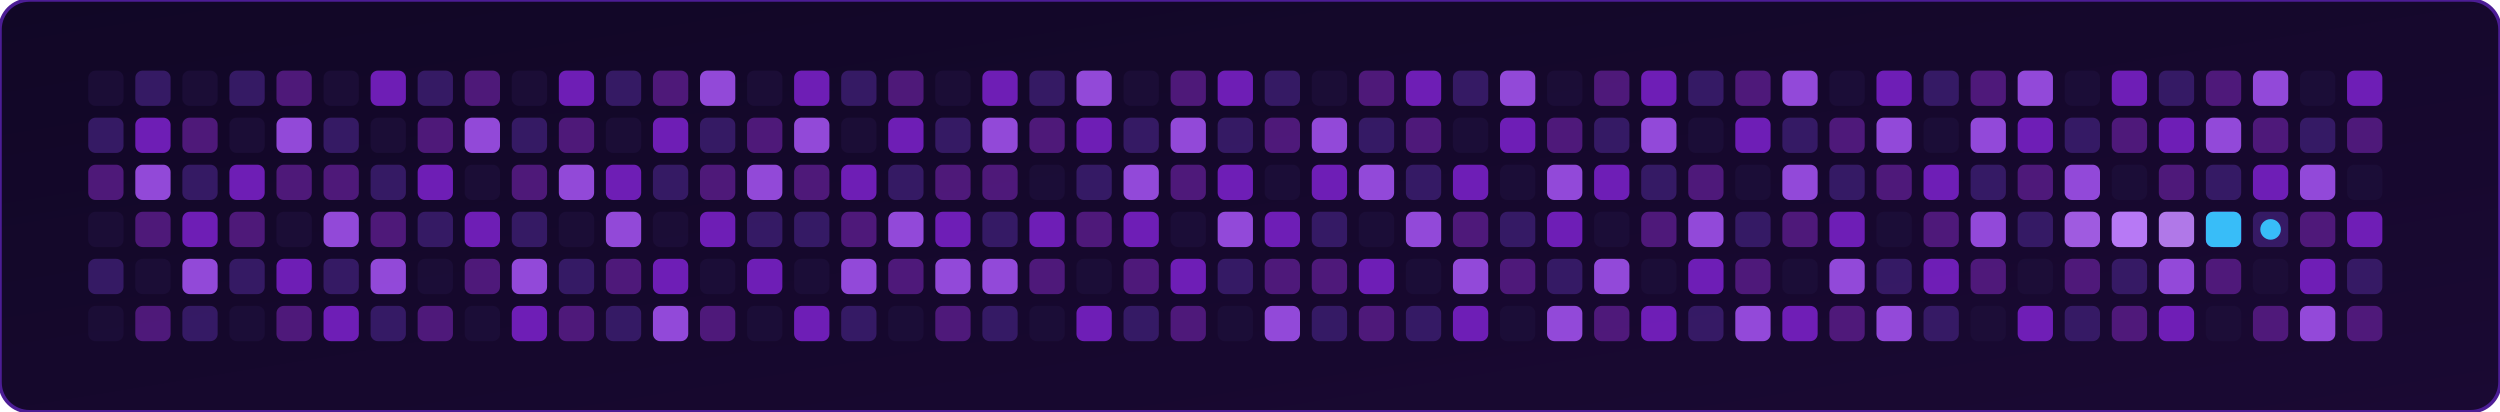
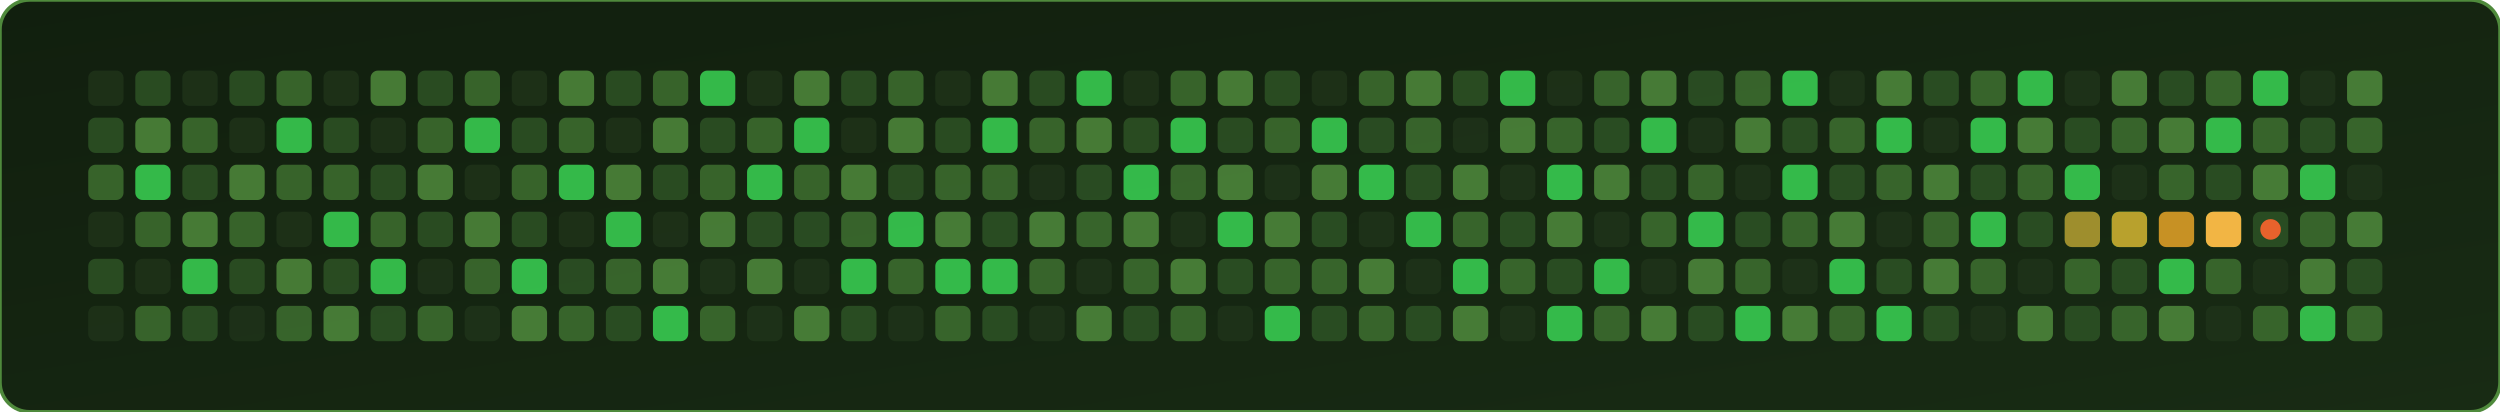
<svg xmlns="http://www.w3.org/2000/svg" viewBox="0 0 850 140" width="100%" height="100%">
  <defs>
    <linearGradient id="grid-bg" x1="0%" y1="0%" x2="100%" y2="100%">
-       <stop offset="0%" stop-color="#110726" />
-       <stop offset="100%" stop-color="#1a0933" />
+       <stop offset="0%" stop-color="#111f0e" />
+       <stop offset="100%" stop-color="#182b14" />
    </linearGradient>
  </defs>
-   <rect width="850" height="140" rx="10" fill="url(#grid-bg)" stroke="#4c1d95" stroke-width="1.2" />
+   <rect width="850" height="140" rx="10" fill="url(#grid-bg)" stroke="#4f8a3c" stroke-width="1.2" />
  <g transform="translate(30, 24)">
    <style>
-       .c0 { fill: #1c0e38; }
-       .c1 { fill: #3b1d6e; }
-       .c2 { fill: #581c87; }
-       .c3 { fill: #7e22ce; }
-       .c4 { fill: #a855f7; }
-       .snake-head { fill: #38bdf8; }
-       .snake-body { fill: #c084fc; }
+       .c0 { fill: #1e3319; }
+       .c1 { fill: #2d5225; }
+       .c2 { fill: #3d6e2f; }
+       .c3 { fill: #4f8a3c; }
+       .c4 { fill: #39d353; }
+       .snake-head { fill: #f2b544; }
+       .snake-body { fill: #d99b26; }
    </style>
    <g opacity="0.85">
      <rect x="0" y="0" width="12" height="12" rx="2.5" class="c0" />
      <rect x="0" y="16" width="12" height="12" rx="2.5" class="c1" />
      <rect x="0" y="32" width="12" height="12" rx="2.5" class="c2" />
      <rect x="0" y="48" width="12" height="12" rx="2.5" class="c0" />
      <rect x="0" y="64" width="12" height="12" rx="2.5" class="c1" />
      <rect x="0" y="80" width="12" height="12" rx="2.5" class="c0" />
      <rect x="16" y="0" width="12" height="12" rx="2.5" class="c1" />
      <rect x="16" y="16" width="12" height="12" rx="2.5" class="c3" />
      <rect x="16" y="32" width="12" height="12" rx="2.5" class="c4" />
      <rect x="16" y="48" width="12" height="12" rx="2.5" class="c2" />
      <rect x="16" y="64" width="12" height="12" rx="2.5" class="c0" />
      <rect x="16" y="80" width="12" height="12" rx="2.5" class="c2" />
      <rect x="32" y="0" width="12" height="12" rx="2.5" class="c0" />
      <rect x="32" y="16" width="12" height="12" rx="2.5" class="c2" />
      <rect x="32" y="32" width="12" height="12" rx="2.5" class="c1" />
      <rect x="32" y="48" width="12" height="12" rx="2.5" class="c3" />
      <rect x="32" y="64" width="12" height="12" rx="2.5" class="c4" />
      <rect x="32" y="80" width="12" height="12" rx="2.5" class="c1" />
      <rect x="48" y="0" width="12" height="12" rx="2.5" class="c1" />
      <rect x="48" y="16" width="12" height="12" rx="2.5" class="c0" />
      <rect x="48" y="32" width="12" height="12" rx="2.5" class="c3" />
      <rect x="48" y="48" width="12" height="12" rx="2.5" class="c2" />
      <rect x="48" y="64" width="12" height="12" rx="2.5" class="c1" />
      <rect x="48" y="80" width="12" height="12" rx="2.5" class="c0" />
      <rect x="64" y="0" width="12" height="12" rx="2.5" class="c2" />
      <rect x="64" y="16" width="12" height="12" rx="2.5" class="c4" />
      <rect x="64" y="32" width="12" height="12" rx="2.5" class="c2" />
      <rect x="64" y="48" width="12" height="12" rx="2.5" class="c0" />
      <rect x="64" y="64" width="12" height="12" rx="2.5" class="c3" />
      <rect x="64" y="80" width="12" height="12" rx="2.5" class="c2" />
      <rect x="80" y="0" width="12" height="12" rx="2.5" class="c0" />
      <rect x="80" y="16" width="12" height="12" rx="2.5" class="c1" />
      <rect x="80" y="32" width="12" height="12" rx="2.5" class="c2" />
      <rect x="80" y="48" width="12" height="12" rx="2.5" class="c4" />
      <rect x="80" y="64" width="12" height="12" rx="2.5" class="c1" />
      <rect x="80" y="80" width="12" height="12" rx="2.5" class="c3" />
      <rect x="96" y="0" width="12" height="12" rx="2.5" class="c3" />
      <rect x="96" y="16" width="12" height="12" rx="2.5" class="c0" />
      <rect x="96" y="32" width="12" height="12" rx="2.5" class="c1" />
      <rect x="96" y="48" width="12" height="12" rx="2.5" class="c2" />
      <rect x="96" y="64" width="12" height="12" rx="2.5" class="c4" />
      <rect x="96" y="80" width="12" height="12" rx="2.5" class="c1" />
      <rect x="112" y="0" width="12" height="12" rx="2.5" class="c1" />
      <rect x="112" y="16" width="12" height="12" rx="2.5" class="c2" />
      <rect x="112" y="32" width="12" height="12" rx="2.5" class="c3" />
      <rect x="112" y="48" width="12" height="12" rx="2.5" class="c1" />
      <rect x="112" y="64" width="12" height="12" rx="2.5" class="c0" />
      <rect x="112" y="80" width="12" height="12" rx="2.5" class="c2" />
      <rect x="128" y="0" width="12" height="12" rx="2.5" class="c2" />
      <rect x="128" y="16" width="12" height="12" rx="2.5" class="c4" />
      <rect x="128" y="32" width="12" height="12" rx="2.5" class="c0" />
      <rect x="128" y="48" width="12" height="12" rx="2.5" class="c3" />
      <rect x="128" y="64" width="12" height="12" rx="2.5" class="c2" />
      <rect x="128" y="80" width="12" height="12" rx="2.5" class="c0" />
      <rect x="144" y="0" width="12" height="12" rx="2.5" class="c0" />
      <rect x="144" y="16" width="12" height="12" rx="2.5" class="c1" />
      <rect x="144" y="32" width="12" height="12" rx="2.5" class="c2" />
      <rect x="144" y="48" width="12" height="12" rx="2.5" class="c1" />
      <rect x="144" y="64" width="12" height="12" rx="2.5" class="c4" />
      <rect x="144" y="80" width="12" height="12" rx="2.5" class="c3" />
      <rect x="160" y="0" width="12" height="12" rx="2.5" class="c3" />
      <rect x="160" y="16" width="12" height="12" rx="2.5" class="c2" />
      <rect x="160" y="32" width="12" height="12" rx="2.5" class="c4" />
      <rect x="160" y="48" width="12" height="12" rx="2.5" class="c0" />
      <rect x="160" y="64" width="12" height="12" rx="2.5" class="c1" />
      <rect x="160" y="80" width="12" height="12" rx="2.5" class="c2" />
      <rect x="176" y="0" width="12" height="12" rx="2.5" class="c1" />
      <rect x="176" y="16" width="12" height="12" rx="2.5" class="c0" />
      <rect x="176" y="32" width="12" height="12" rx="2.5" class="c3" />
      <rect x="176" y="48" width="12" height="12" rx="2.5" class="c4" />
      <rect x="176" y="64" width="12" height="12" rx="2.5" class="c2" />
      <rect x="176" y="80" width="12" height="12" rx="2.5" class="c1" />
      <rect x="192" y="0" width="12" height="12" rx="2.5" class="c2" />
      <rect x="192" y="16" width="12" height="12" rx="2.5" class="c3" />
      <rect x="192" y="32" width="12" height="12" rx="2.5" class="c1" />
      <rect x="192" y="48" width="12" height="12" rx="2.5" class="c0" />
      <rect x="192" y="64" width="12" height="12" rx="2.5" class="c3" />
      <rect x="192" y="80" width="12" height="12" rx="2.5" class="c4" />
      <rect x="208" y="0" width="12" height="12" rx="2.5" class="c4" />
      <rect x="208" y="16" width="12" height="12" rx="2.5" class="c1" />
      <rect x="208" y="32" width="12" height="12" rx="2.5" class="c2" />
      <rect x="208" y="48" width="12" height="12" rx="2.5" class="c3" />
      <rect x="208" y="64" width="12" height="12" rx="2.5" class="c0" />
      <rect x="208" y="80" width="12" height="12" rx="2.5" class="c2" />
      <rect x="224" y="0" width="12" height="12" rx="2.5" class="c0" />
      <rect x="224" y="16" width="12" height="12" rx="2.5" class="c2" />
      <rect x="224" y="32" width="12" height="12" rx="2.5" class="c4" />
      <rect x="224" y="48" width="12" height="12" rx="2.5" class="c1" />
      <rect x="224" y="64" width="12" height="12" rx="2.5" class="c3" />
      <rect x="224" y="80" width="12" height="12" rx="2.5" class="c0" />
      <rect x="240" y="0" width="12" height="12" rx="2.5" class="c3" />
      <rect x="240" y="16" width="12" height="12" rx="2.5" class="c4" />
      <rect x="240" y="32" width="12" height="12" rx="2.5" class="c2" />
      <rect x="240" y="48" width="12" height="12" rx="2.5" class="c1" />
      <rect x="240" y="64" width="12" height="12" rx="2.5" class="c0" />
      <rect x="240" y="80" width="12" height="12" rx="2.5" class="c3" />
      <rect x="256" y="0" width="12" height="12" rx="2.5" class="c1" />
      <rect x="256" y="16" width="12" height="12" rx="2.5" class="c0" />
      <rect x="256" y="32" width="12" height="12" rx="2.5" class="c3" />
      <rect x="256" y="48" width="12" height="12" rx="2.5" class="c2" />
      <rect x="256" y="64" width="12" height="12" rx="2.5" class="c4" />
      <rect x="256" y="80" width="12" height="12" rx="2.5" class="c1" />
      <rect x="272" y="0" width="12" height="12" rx="2.5" class="c2" />
      <rect x="272" y="16" width="12" height="12" rx="2.5" class="c3" />
      <rect x="272" y="32" width="12" height="12" rx="2.5" class="c1" />
      <rect x="272" y="48" width="12" height="12" rx="2.5" class="c4" />
      <rect x="272" y="64" width="12" height="12" rx="2.5" class="c2" />
      <rect x="272" y="80" width="12" height="12" rx="2.5" class="c0" />
      <rect x="288" y="0" width="12" height="12" rx="2.5" class="c0" />
      <rect x="288" y="16" width="12" height="12" rx="2.5" class="c1" />
      <rect x="288" y="32" width="12" height="12" rx="2.5" class="c2" />
      <rect x="288" y="48" width="12" height="12" rx="2.5" class="c3" />
      <rect x="288" y="64" width="12" height="12" rx="2.5" class="c4" />
      <rect x="288" y="80" width="12" height="12" rx="2.5" class="c2" />
      <rect x="304" y="0" width="12" height="12" rx="2.5" class="c3" />
      <rect x="304" y="16" width="12" height="12" rx="2.5" class="c4" />
      <rect x="304" y="32" width="12" height="12" rx="2.5" class="c2" />
      <rect x="304" y="48" width="12" height="12" rx="2.5" class="c1" />
      <rect x="304" y="64" width="12" height="12" rx="2.5" class="c4" />
      <rect x="304" y="80" width="12" height="12" rx="2.5" class="c1" />
      <rect x="320" y="0" width="12" height="12" rx="2.5" class="c1" />
      <rect x="320" y="16" width="12" height="12" rx="2.5" class="c2" />
      <rect x="320" y="32" width="12" height="12" rx="2.5" class="c0" />
      <rect x="320" y="48" width="12" height="12" rx="2.5" class="c3" />
      <rect x="320" y="64" width="12" height="12" rx="2.5" class="c2" />
      <rect x="320" y="80" width="12" height="12" rx="2.5" class="c0" />
      <rect x="336" y="0" width="12" height="12" rx="2.5" class="c4" />
      <rect x="336" y="16" width="12" height="12" rx="2.5" class="c3" />
      <rect x="336" y="32" width="12" height="12" rx="2.5" class="c1" />
      <rect x="336" y="48" width="12" height="12" rx="2.5" class="c2" />
      <rect x="336" y="64" width="12" height="12" rx="2.5" class="c0" />
      <rect x="336" y="80" width="12" height="12" rx="2.5" class="c3" />
      <rect x="352" y="0" width="12" height="12" rx="2.5" class="c0" />
      <rect x="352" y="16" width="12" height="12" rx="2.5" class="c1" />
      <rect x="352" y="32" width="12" height="12" rx="2.5" class="c4" />
      <rect x="352" y="48" width="12" height="12" rx="2.5" class="c3" />
      <rect x="352" y="64" width="12" height="12" rx="2.5" class="c2" />
      <rect x="352" y="80" width="12" height="12" rx="2.5" class="c1" />
      <rect x="368" y="0" width="12" height="12" rx="2.5" class="c2" />
      <rect x="368" y="16" width="12" height="12" rx="2.5" class="c4" />
      <rect x="368" y="32" width="12" height="12" rx="2.5" class="c2" />
      <rect x="368" y="48" width="12" height="12" rx="2.5" class="c0" />
      <rect x="368" y="64" width="12" height="12" rx="2.5" class="c3" />
      <rect x="368" y="80" width="12" height="12" rx="2.5" class="c2" />
      <rect x="384" y="0" width="12" height="12" rx="2.5" class="c3" />
      <rect x="384" y="16" width="12" height="12" rx="2.5" class="c1" />
      <rect x="384" y="32" width="12" height="12" rx="2.5" class="c3" />
      <rect x="384" y="48" width="12" height="12" rx="2.5" class="c4" />
      <rect x="384" y="64" width="12" height="12" rx="2.5" class="c1" />
      <rect x="384" y="80" width="12" height="12" rx="2.5" class="c0" />
      <rect x="400" y="0" width="12" height="12" rx="2.5" class="c1" />
      <rect x="400" y="16" width="12" height="12" rx="2.5" class="c2" />
      <rect x="400" y="32" width="12" height="12" rx="2.5" class="c0" />
      <rect x="400" y="48" width="12" height="12" rx="2.5" class="c3" />
      <rect x="400" y="64" width="12" height="12" rx="2.5" class="c2" />
      <rect x="400" y="80" width="12" height="12" rx="2.5" class="c4" />
      <rect x="416" y="0" width="12" height="12" rx="2.5" class="c0" />
      <rect x="416" y="16" width="12" height="12" rx="2.5" class="c4" />
      <rect x="416" y="32" width="12" height="12" rx="2.5" class="c3" />
      <rect x="416" y="48" width="12" height="12" rx="2.5" class="c1" />
      <rect x="416" y="64" width="12" height="12" rx="2.5" class="c2" />
      <rect x="416" y="80" width="12" height="12" rx="2.5" class="c1" />
      <rect x="432" y="0" width="12" height="12" rx="2.5" class="c2" />
      <rect x="432" y="16" width="12" height="12" rx="2.5" class="c1" />
      <rect x="432" y="32" width="12" height="12" rx="2.5" class="c4" />
      <rect x="432" y="48" width="12" height="12" rx="2.5" class="c0" />
      <rect x="432" y="64" width="12" height="12" rx="2.5" class="c3" />
      <rect x="432" y="80" width="12" height="12" rx="2.5" class="c2" />
      <rect x="448" y="0" width="12" height="12" rx="2.5" class="c3" />
      <rect x="448" y="16" width="12" height="12" rx="2.5" class="c2" />
      <rect x="448" y="32" width="12" height="12" rx="2.5" class="c1" />
      <rect x="448" y="48" width="12" height="12" rx="2.5" class="c4" />
      <rect x="448" y="64" width="12" height="12" rx="2.5" class="c0" />
      <rect x="448" y="80" width="12" height="12" rx="2.5" class="c1" />
      <rect x="464" y="0" width="12" height="12" rx="2.5" class="c1" />
      <rect x="464" y="16" width="12" height="12" rx="2.5" class="c0" />
      <rect x="464" y="32" width="12" height="12" rx="2.5" class="c3" />
      <rect x="464" y="48" width="12" height="12" rx="2.5" class="c2" />
      <rect x="464" y="64" width="12" height="12" rx="2.5" class="c4" />
      <rect x="464" y="80" width="12" height="12" rx="2.5" class="c3" />
      <rect x="480" y="0" width="12" height="12" rx="2.5" class="c4" />
      <rect x="480" y="16" width="12" height="12" rx="2.5" class="c3" />
      <rect x="480" y="32" width="12" height="12" rx="2.5" class="c0" />
      <rect x="480" y="48" width="12" height="12" rx="2.5" class="c1" />
      <rect x="480" y="64" width="12" height="12" rx="2.5" class="c2" />
      <rect x="480" y="80" width="12" height="12" rx="2.5" class="c0" />
      <rect x="496" y="0" width="12" height="12" rx="2.5" class="c0" />
      <rect x="496" y="16" width="12" height="12" rx="2.5" class="c2" />
      <rect x="496" y="32" width="12" height="12" rx="2.5" class="c4" />
      <rect x="496" y="48" width="12" height="12" rx="2.5" class="c3" />
      <rect x="496" y="64" width="12" height="12" rx="2.5" class="c1" />
      <rect x="496" y="80" width="12" height="12" rx="2.5" class="c4" />
      <rect x="512" y="0" width="12" height="12" rx="2.5" class="c2" />
      <rect x="512" y="16" width="12" height="12" rx="2.5" class="c1" />
      <rect x="512" y="32" width="12" height="12" rx="2.5" class="c3" />
      <rect x="512" y="48" width="12" height="12" rx="2.5" class="c0" />
      <rect x="512" y="64" width="12" height="12" rx="2.5" class="c4" />
      <rect x="512" y="80" width="12" height="12" rx="2.5" class="c2" />
      <rect x="528" y="0" width="12" height="12" rx="2.5" class="c3" />
      <rect x="528" y="16" width="12" height="12" rx="2.5" class="c4" />
      <rect x="528" y="32" width="12" height="12" rx="2.5" class="c1" />
      <rect x="528" y="48" width="12" height="12" rx="2.5" class="c2" />
      <rect x="528" y="64" width="12" height="12" rx="2.5" class="c0" />
      <rect x="528" y="80" width="12" height="12" rx="2.5" class="c3" />
      <rect x="544" y="0" width="12" height="12" rx="2.5" class="c1" />
      <rect x="544" y="16" width="12" height="12" rx="2.5" class="c0" />
      <rect x="544" y="32" width="12" height="12" rx="2.5" class="c2" />
      <rect x="544" y="48" width="12" height="12" rx="2.5" class="c4" />
      <rect x="544" y="64" width="12" height="12" rx="2.5" class="c3" />
      <rect x="544" y="80" width="12" height="12" rx="2.5" class="c1" />
      <rect x="560" y="0" width="12" height="12" rx="2.5" class="c2" />
      <rect x="560" y="16" width="12" height="12" rx="2.5" class="c3" />
      <rect x="560" y="32" width="12" height="12" rx="2.5" class="c0" />
      <rect x="560" y="48" width="12" height="12" rx="2.5" class="c1" />
      <rect x="560" y="64" width="12" height="12" rx="2.5" class="c2" />
      <rect x="560" y="80" width="12" height="12" rx="2.5" class="c4" />
      <rect x="576" y="0" width="12" height="12" rx="2.5" class="c4" />
      <rect x="576" y="16" width="12" height="12" rx="2.5" class="c1" />
      <rect x="576" y="32" width="12" height="12" rx="2.5" class="c4" />
      <rect x="576" y="48" width="12" height="12" rx="2.5" class="c2" />
      <rect x="576" y="64" width="12" height="12" rx="2.5" class="c0" />
      <rect x="576" y="80" width="12" height="12" rx="2.5" class="c3" />
      <rect x="592" y="0" width="12" height="12" rx="2.5" class="c0" />
      <rect x="592" y="16" width="12" height="12" rx="2.5" class="c2" />
      <rect x="592" y="32" width="12" height="12" rx="2.5" class="c1" />
      <rect x="592" y="48" width="12" height="12" rx="2.5" class="c3" />
      <rect x="592" y="64" width="12" height="12" rx="2.5" class="c4" />
      <rect x="592" y="80" width="12" height="12" rx="2.5" class="c2" />
      <rect x="608" y="0" width="12" height="12" rx="2.5" class="c3" />
      <rect x="608" y="16" width="12" height="12" rx="2.5" class="c4" />
      <rect x="608" y="32" width="12" height="12" rx="2.5" class="c2" />
      <rect x="608" y="48" width="12" height="12" rx="2.5" class="c0" />
      <rect x="608" y="64" width="12" height="12" rx="2.5" class="c1" />
      <rect x="608" y="80" width="12" height="12" rx="2.5" class="c4" />
      <rect x="624" y="0" width="12" height="12" rx="2.5" class="c1" />
      <rect x="624" y="16" width="12" height="12" rx="2.5" class="c0" />
      <rect x="624" y="32" width="12" height="12" rx="2.5" class="c3" />
      <rect x="624" y="48" width="12" height="12" rx="2.5" class="c2" />
      <rect x="624" y="64" width="12" height="12" rx="2.5" class="c3" />
      <rect x="624" y="80" width="12" height="12" rx="2.5" class="c1" />
      <rect x="640" y="0" width="12" height="12" rx="2.5" class="c2" />
      <rect x="640" y="16" width="12" height="12" rx="2.5" class="c4" />
      <rect x="640" y="32" width="12" height="12" rx="2.5" class="c1" />
      <rect x="640" y="48" width="12" height="12" rx="2.5" class="c4" />
      <rect x="640" y="64" width="12" height="12" rx="2.5" class="c2" />
      <rect x="640" y="80" width="12" height="12" rx="2.5" class="c0" />
      <rect x="656" y="0" width="12" height="12" rx="2.5" class="c4" />
      <rect x="656" y="16" width="12" height="12" rx="2.5" class="c3" />
      <rect x="656" y="32" width="12" height="12" rx="2.5" class="c2" />
      <rect x="656" y="48" width="12" height="12" rx="2.5" class="c1" />
      <rect x="656" y="64" width="12" height="12" rx="2.5" class="c0" />
      <rect x="656" y="80" width="12" height="12" rx="2.5" class="c3" />
      <rect x="672" y="0" width="12" height="12" rx="2.5" class="c0" />
      <rect x="672" y="16" width="12" height="12" rx="2.5" class="c1" />
      <rect x="672" y="32" width="12" height="12" rx="2.5" class="c4" />
      <rect x="672" y="48" width="12" height="12" rx="2.5" class="c3" />
      <rect x="672" y="64" width="12" height="12" rx="2.5" class="c2" />
      <rect x="672" y="80" width="12" height="12" rx="2.5" class="c1" />
      <rect x="688" y="0" width="12" height="12" rx="2.5" class="c3" />
      <rect x="688" y="16" width="12" height="12" rx="2.5" class="c2" />
      <rect x="688" y="32" width="12" height="12" rx="2.5" class="c0" />
      <rect x="688" y="48" width="12" height="12" rx="2.5" class="c4" />
      <rect x="688" y="64" width="12" height="12" rx="2.5" class="c1" />
      <rect x="688" y="80" width="12" height="12" rx="2.5" class="c2" />
      <rect x="704" y="0" width="12" height="12" rx="2.5" class="c1" />
      <rect x="704" y="16" width="12" height="12" rx="2.5" class="c3" />
      <rect x="704" y="32" width="12" height="12" rx="2.5" class="c2" />
      <rect x="704" y="48" width="12" height="12" rx="2.5" class="c0" />
      <rect x="704" y="64" width="12" height="12" rx="2.5" class="c4" />
      <rect x="704" y="80" width="12" height="12" rx="2.5" class="c3" />
      <rect x="720" y="0" width="12" height="12" rx="2.5" class="c2" />
      <rect x="720" y="16" width="12" height="12" rx="2.5" class="c4" />
      <rect x="720" y="32" width="12" height="12" rx="2.5" class="c1" />
      <rect x="720" y="48" width="12" height="12" rx="2.5" class="c3" />
      <rect x="720" y="64" width="12" height="12" rx="2.5" class="c2" />
      <rect x="720" y="80" width="12" height="12" rx="2.5" class="c0" />
      <rect x="736" y="0" width="12" height="12" rx="2.5" class="c4" />
      <rect x="736" y="16" width="12" height="12" rx="2.5" class="c2" />
      <rect x="736" y="32" width="12" height="12" rx="2.5" class="c3" />
      <rect x="736" y="48" width="12" height="12" rx="2.5" class="c1" />
      <rect x="736" y="64" width="12" height="12" rx="2.5" class="c0" />
      <rect x="736" y="80" width="12" height="12" rx="2.5" class="c2" />
      <rect x="752" y="0" width="12" height="12" rx="2.5" class="c0" />
      <rect x="752" y="16" width="12" height="12" rx="2.5" class="c1" />
      <rect x="752" y="32" width="12" height="12" rx="2.5" class="c4" />
      <rect x="752" y="48" width="12" height="12" rx="2.5" class="c2" />
      <rect x="752" y="64" width="12" height="12" rx="2.5" class="c3" />
      <rect x="752" y="80" width="12" height="12" rx="2.5" class="c4" />
      <rect x="768" y="0" width="12" height="12" rx="2.5" class="c3" />
      <rect x="768" y="16" width="12" height="12" rx="2.5" class="c2" />
      <rect x="768" y="32" width="12" height="12" rx="2.5" class="c0" />
      <rect x="768" y="48" width="12" height="12" rx="2.5" class="c3" />
      <rect x="768" y="64" width="12" height="12" rx="2.5" class="c1" />
      <rect x="768" y="80" width="12" height="12" rx="2.5" class="c2" />
    </g>
    <g>
      <rect x="672" y="48" width="12" height="12" rx="2.5" class="snake-body" opacity="0.6" />
      <rect x="688" y="48" width="12" height="12" rx="2.5" class="snake-body" opacity="0.8" />
      <rect x="704" y="48" width="12" height="12" rx="2.5" class="snake-body" opacity="0.9" />
      <rect x="720" y="48" width="12" height="12" rx="2.5" class="snake-head" />
-       <circle cx="742" cy="54" r="3.5" fill="#38bdf8">
+       <circle cx="742" cy="54" r="3.5" fill="#e8622c">
        <animate attributeName="r" values="3.5;1.5;3.5" dur="1.2s" repeatCount="indefinite" />
        <animate attributeName="opacity" values="1;0.4;1" dur="1.2s" repeatCount="indefinite" />
      </circle>
    </g>
  </g>
</svg>
